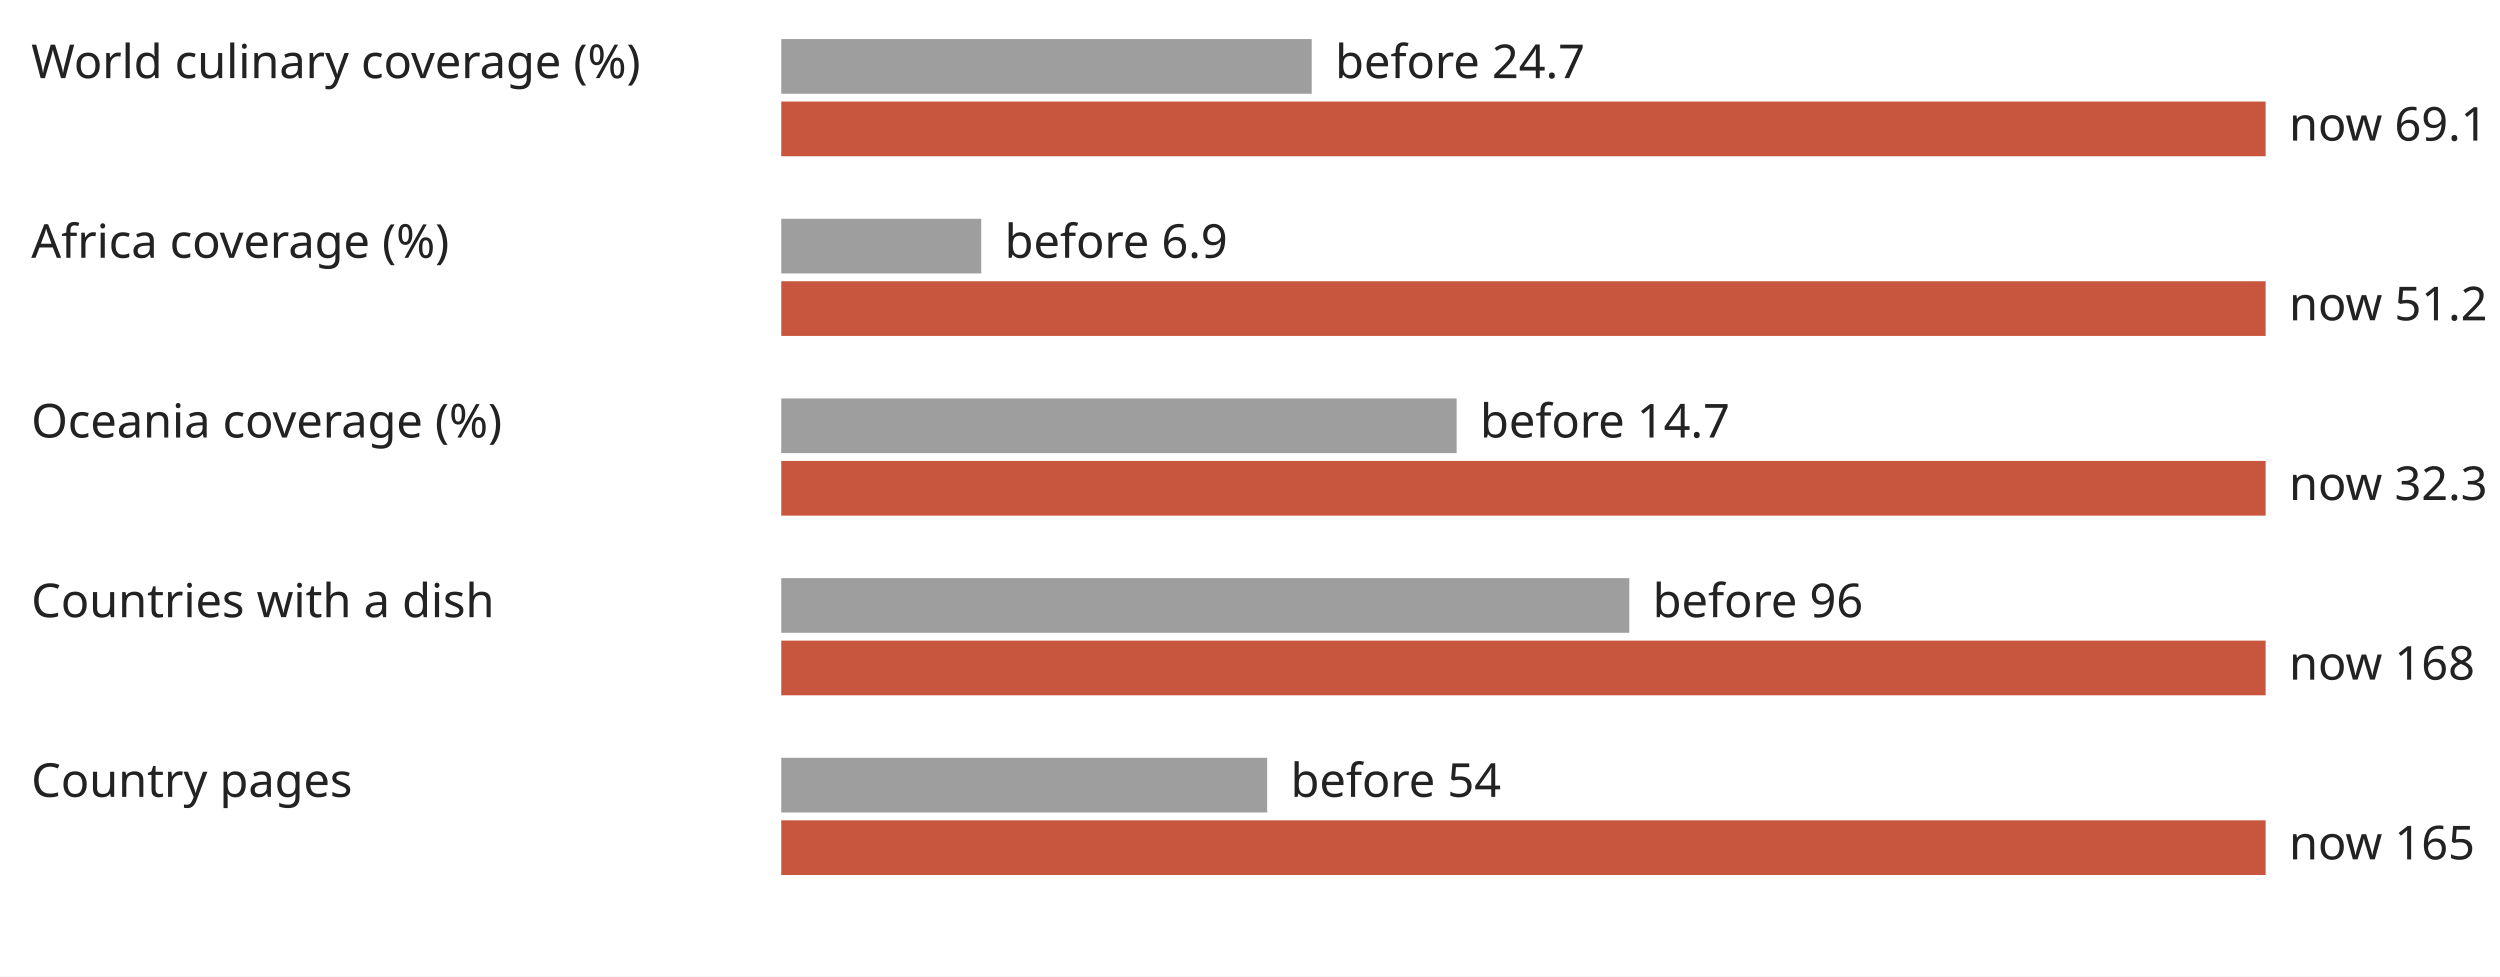
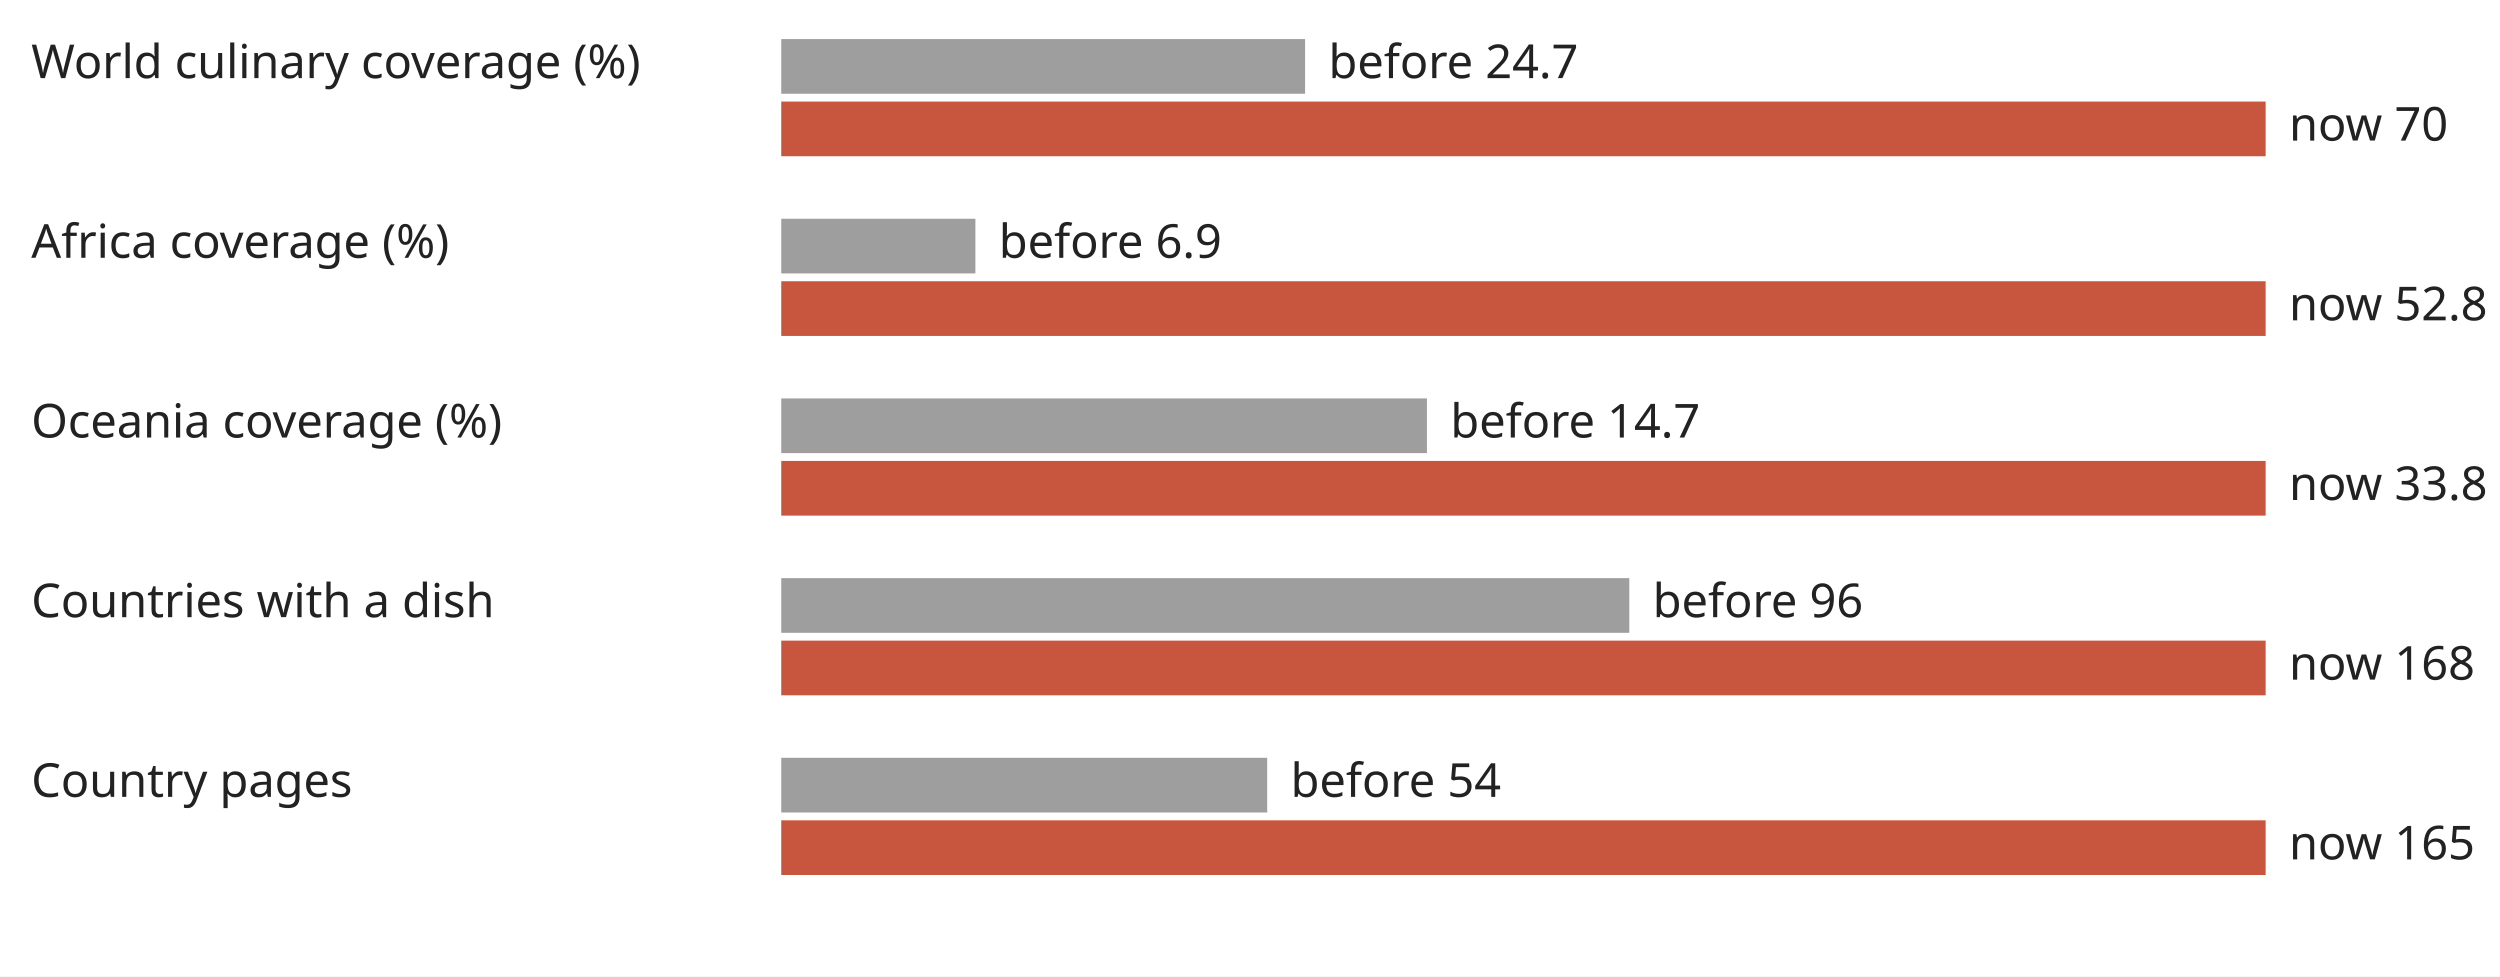
<svg xmlns="http://www.w3.org/2000/svg" width="640" height="250" font-family="sans-serif" font-size="12">
  <rect width="100%" height="100%" fill="#ffffff" />
  <text x="8" y="20" fill="#222222">World culinary coverage (%)</text>
-   <rect x="200" y="10" width="135.8" height="14" fill="#9e9e9e" />
-   <text x="341.8" y="20" fill="#222222">before 24.7</text>
+   <rect x="200" y="10" width="134.1" height="14" fill="#9e9e9e" />
+   <text x="340.1" y="20" fill="#222222">before 24.7</text>
  <rect x="200" y="26" width="380.0" height="14" fill="#c8553d" />
-   <text x="586.0" y="36" fill="#222222">now 69.1</text>
+   <text x="586.0" y="36" fill="#222222">now 70</text>
  <text x="8" y="66" fill="#222222">Africa coverage (%)</text>
-   <rect x="200" y="56" width="51.2" height="14" fill="#9e9e9e" />
-   <text x="257.2" y="66" fill="#222222">before 6.9</text>
+   <rect x="200" y="56" width="49.7" height="14" fill="#9e9e9e" />
+   <text x="255.7" y="66" fill="#222222">before 6.9</text>
  <rect x="200" y="72" width="380.0" height="14" fill="#c8553d" />
-   <text x="586.0" y="82" fill="#222222">now 51.2</text>
+   <text x="586.0" y="82" fill="#222222">now 52.8</text>
  <text x="8" y="112" fill="#222222">Oceania coverage (%)</text>
-   <rect x="200" y="102" width="172.9" height="14" fill="#9e9e9e" />
-   <text x="378.9" y="112" fill="#222222">before 14.7</text>
+   <rect x="200" y="102" width="165.3" height="14" fill="#9e9e9e" />
+   <text x="371.3" y="112" fill="#222222">before 14.7</text>
  <rect x="200" y="118" width="380.0" height="14" fill="#c8553d" />
-   <text x="586.0" y="128" fill="#222222">now 32.3</text>
+   <text x="586.0" y="128" fill="#222222">now 33.8</text>
  <text x="8" y="158" fill="#222222">Countries with a dish</text>
  <rect x="200" y="148" width="217.1" height="14" fill="#9e9e9e" />
  <text x="423.1" y="158" fill="#222222">before 96</text>
  <rect x="200" y="164" width="380.0" height="14" fill="#c8553d" />
  <text x="586.0" y="174" fill="#222222">now 168</text>
  <text x="8" y="204" fill="#222222">Country pages</text>
  <rect x="200" y="194" width="124.4" height="14" fill="#9e9e9e" />
  <text x="330.4" y="204" fill="#222222">before 54</text>
  <rect x="200" y="210" width="380.0" height="14" fill="#c8553d" />
  <text x="586.0" y="220" fill="#222222">now 165</text>
</svg>
